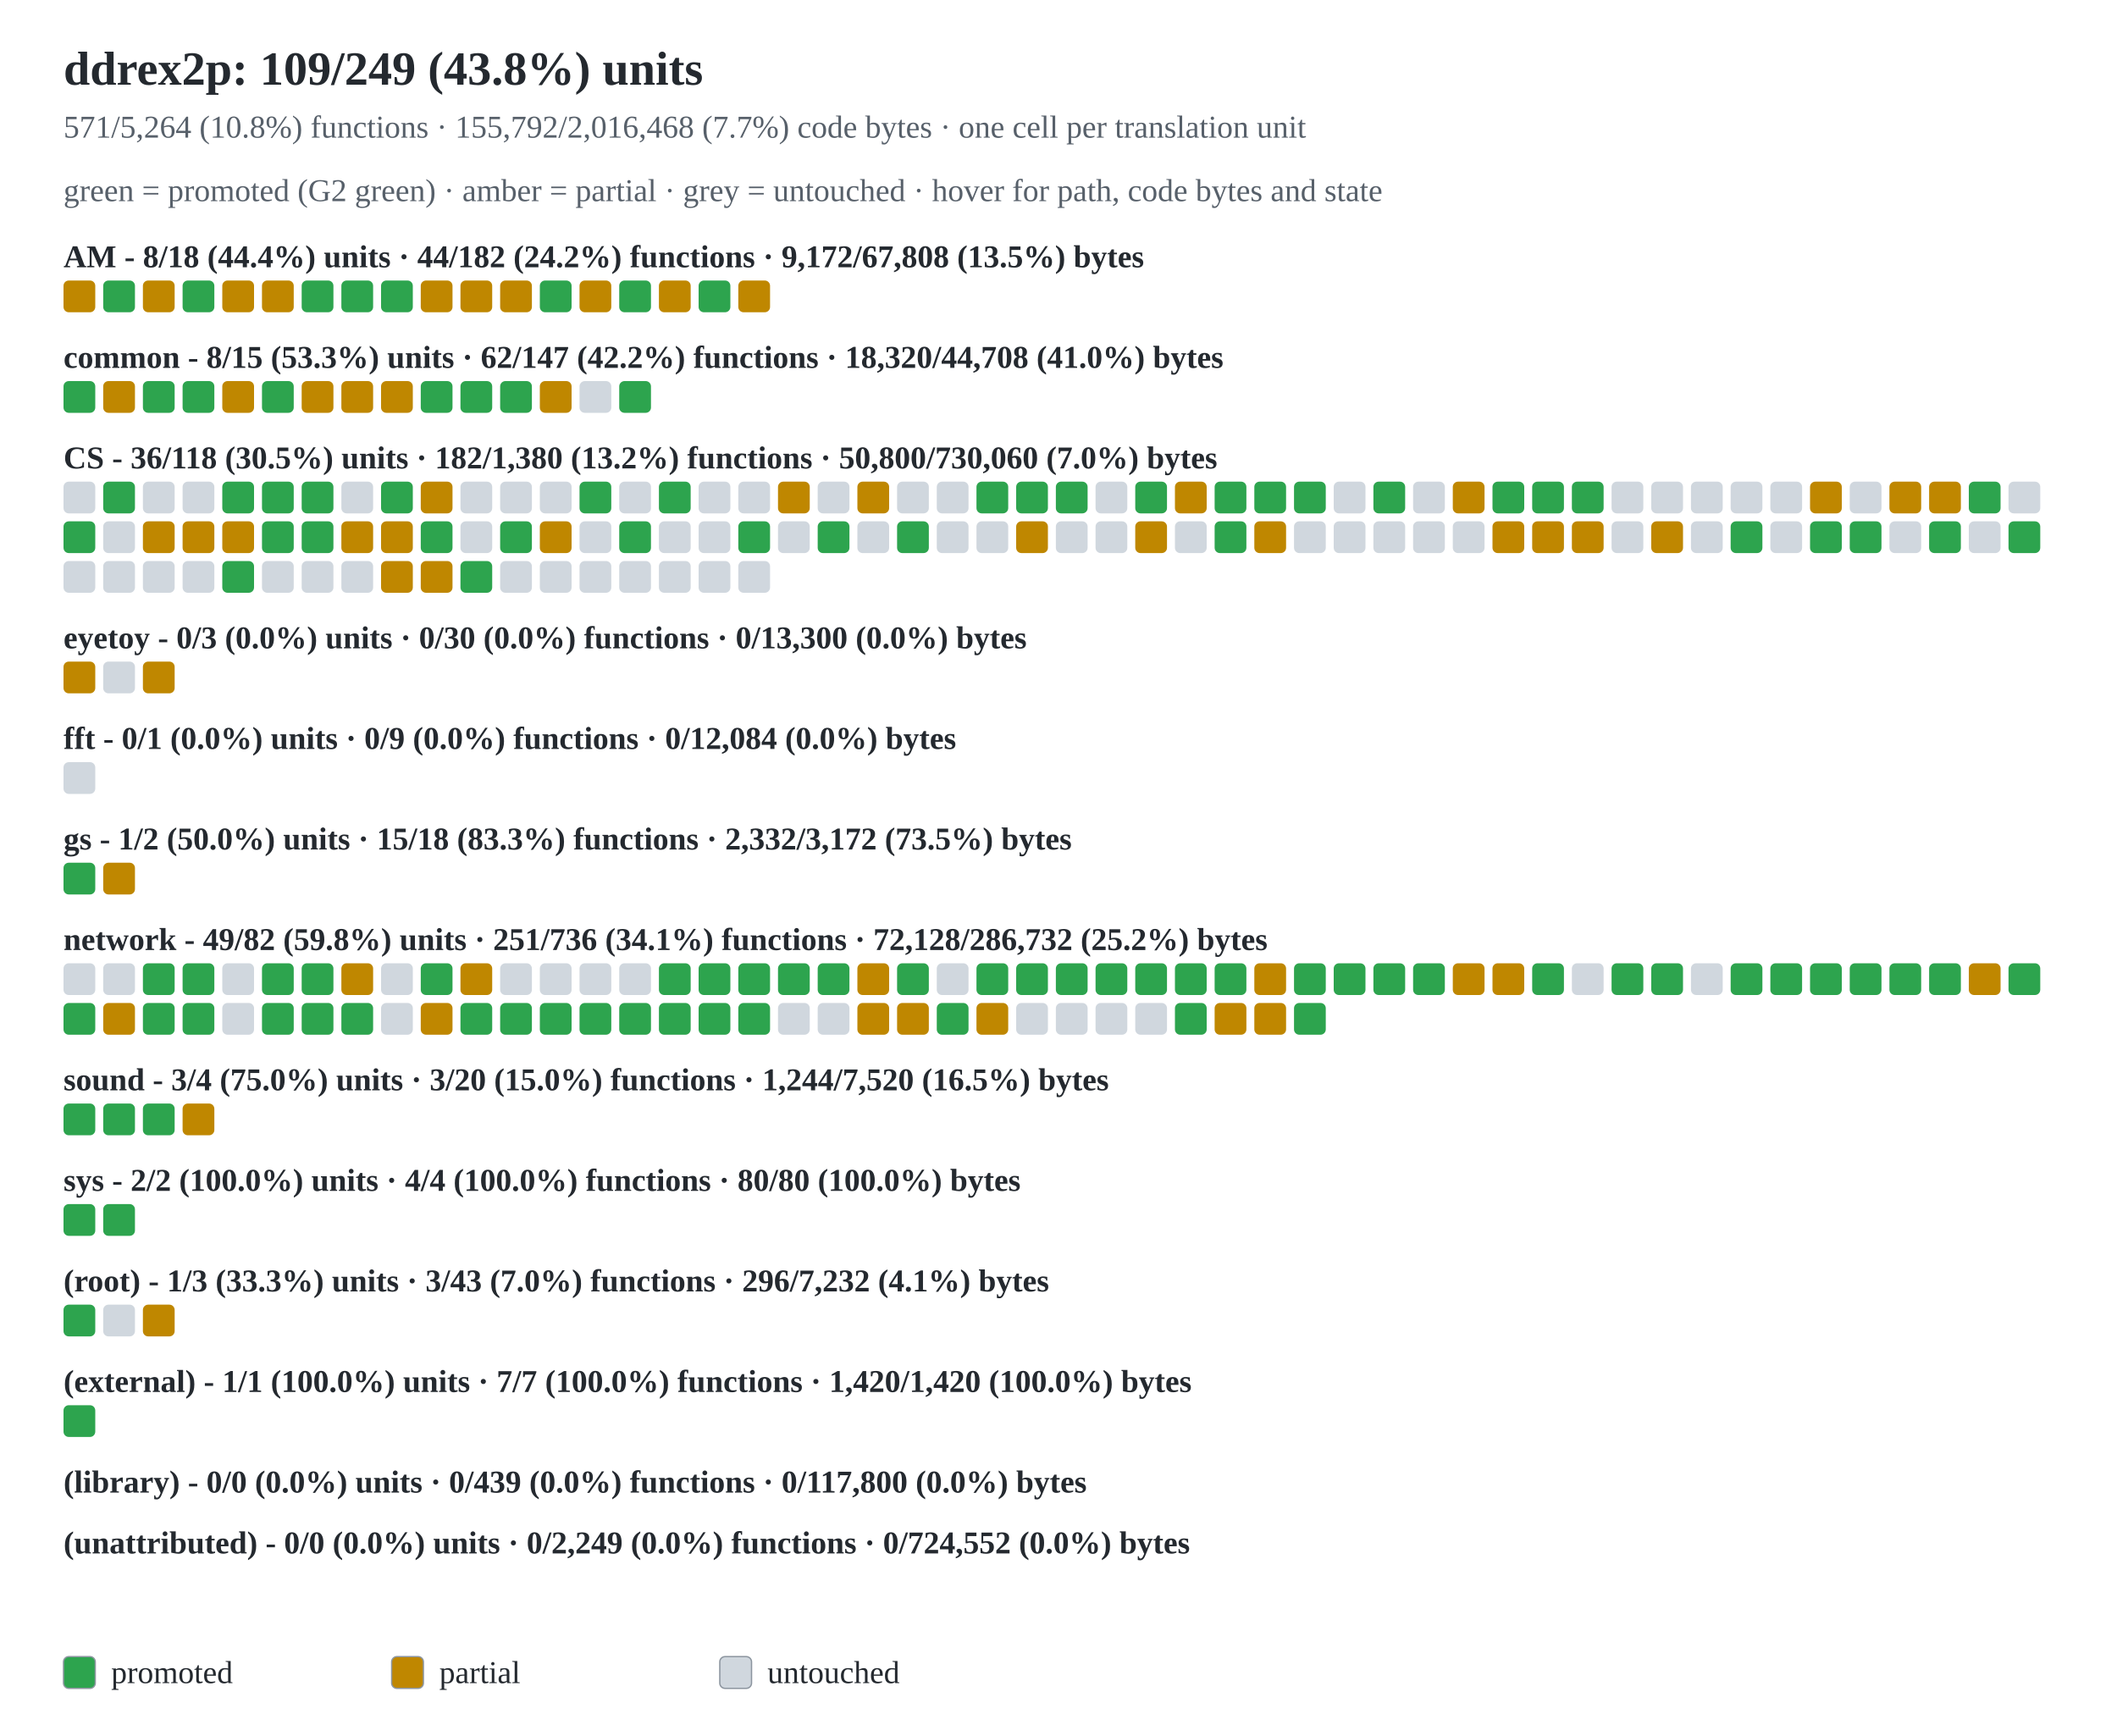
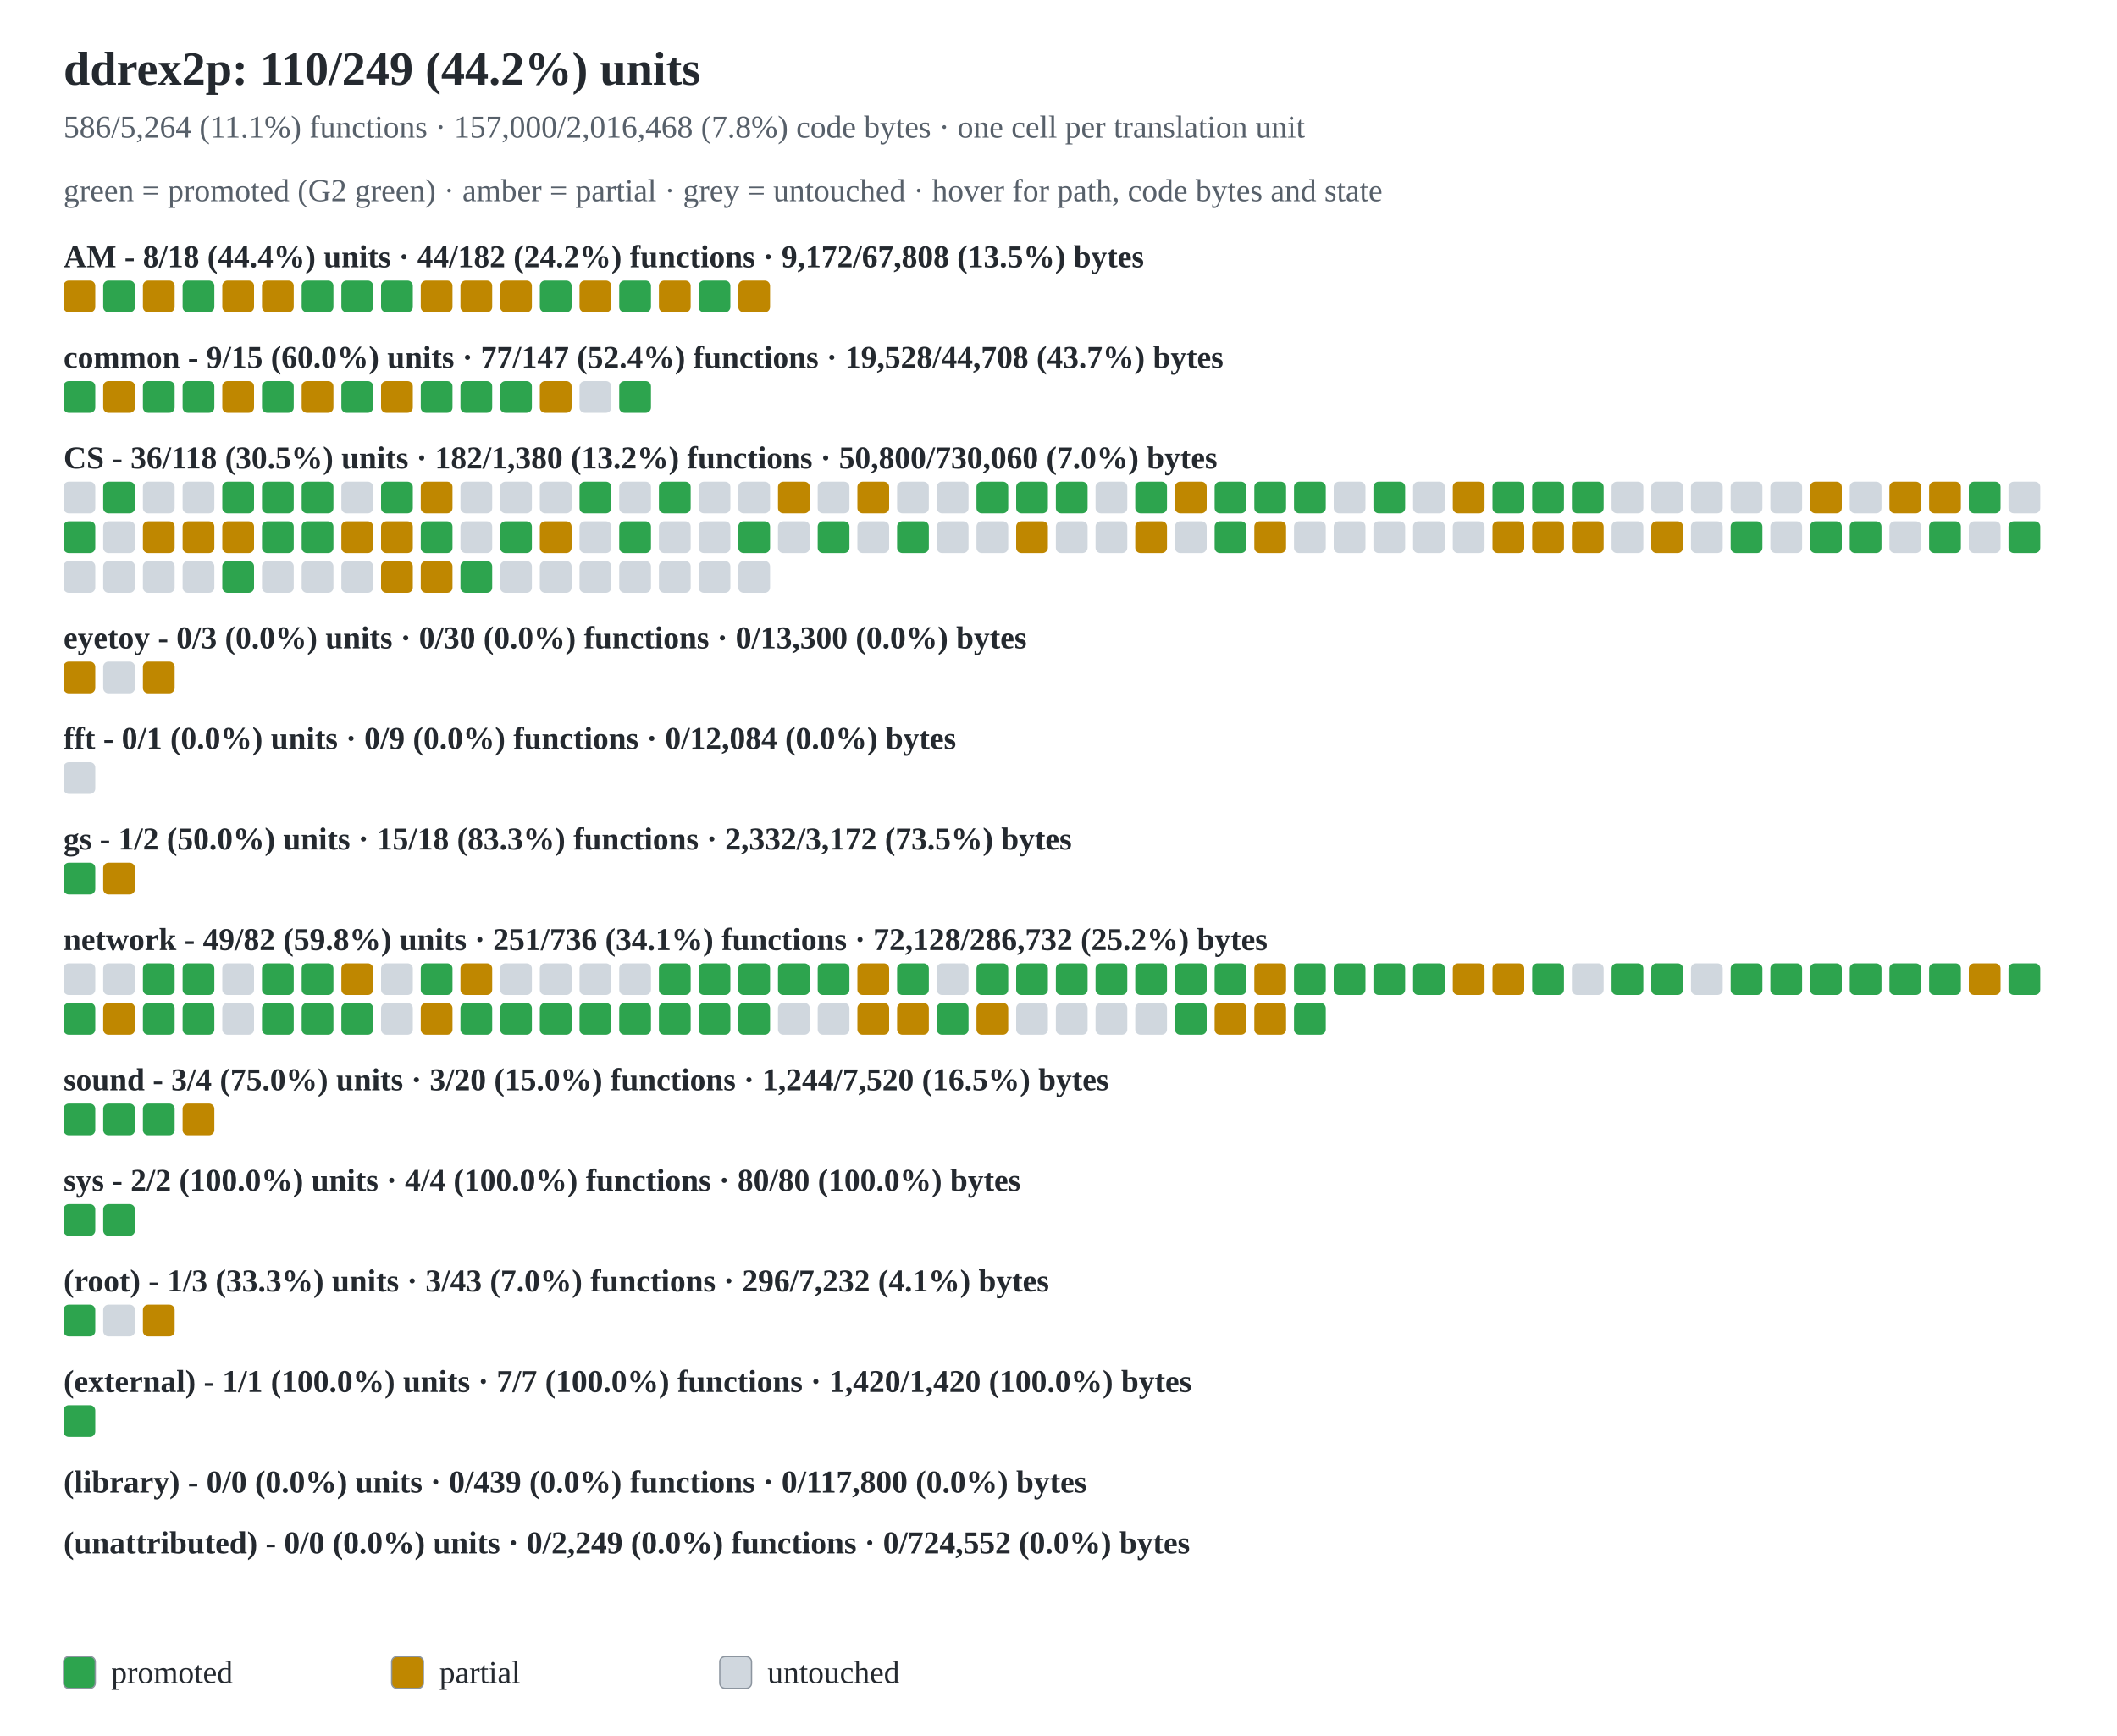
<svg xmlns="http://www.w3.org/2000/svg" width="800" height="656" viewBox="0 0 800 656" role="img" aria-label="ddrex2p translation unit heatmap">
  <rect width="800" height="656" fill="#ffffff" />
-   <text x="24" y="32" font-size="18" font-weight="600" fill="#24292f">ddrex2p: 109/249 (43.8%) units</text>
-   <text x="24" y="52" font-size="12" fill="#57606a">571/5,264 (10.8%) functions · 155,792/2,016,468 (7.7%) code bytes · one cell per translation unit</text>
+   <text x="24" y="32" font-size="18" font-weight="600" fill="#24292f">ddrex2p: 110/249 (44.2%) units</text>
+   <text x="24" y="52" font-size="12" fill="#57606a">586/5,264 (11.1%) functions · 157,000/2,016,468 (7.8%) code bytes · one cell per translation unit</text>
  <text x="24" y="76" font-size="12" fill="#57606a">green = promoted (G2 green) · amber = partial · grey = untouched · hover for path, code bytes and state</text>
  <g class="module" data-module="AM">
    <text x="24" y="101" font-size="12" font-weight="600" fill="#24292f">AM - 8/18 (44.4%) units · 44/182 (24.2%) functions · 9,172/67,808 (13.5%) bytes</text>
    <rect class="cell" data-state="partial" x="24" y="106" width="12" height="12" rx="2" fill="#bf8700" />
    <rect class="cell" data-state="promoted" x="39" y="106" width="12" height="12" rx="2" fill="#2da44e" />
    <rect class="cell" data-state="partial" x="54" y="106" width="12" height="12" rx="2" fill="#bf8700" />
    <rect class="cell" data-state="promoted" x="69" y="106" width="12" height="12" rx="2" fill="#2da44e" />
    <rect class="cell" data-state="partial" x="84" y="106" width="12" height="12" rx="2" fill="#bf8700" />
    <rect class="cell" data-state="partial" x="99" y="106" width="12" height="12" rx="2" fill="#bf8700" />
    <rect class="cell" data-state="promoted" x="114" y="106" width="12" height="12" rx="2" fill="#2da44e" />
    <rect class="cell" data-state="promoted" x="129" y="106" width="12" height="12" rx="2" fill="#2da44e" />
    <rect class="cell" data-state="promoted" x="144" y="106" width="12" height="12" rx="2" fill="#2da44e" />
    <rect class="cell" data-state="partial" x="159" y="106" width="12" height="12" rx="2" fill="#bf8700" />
    <rect class="cell" data-state="partial" x="174" y="106" width="12" height="12" rx="2" fill="#bf8700" />
    <rect class="cell" data-state="partial" x="189" y="106" width="12" height="12" rx="2" fill="#bf8700" />
    <rect class="cell" data-state="promoted" x="204" y="106" width="12" height="12" rx="2" fill="#2da44e" />
    <rect class="cell" data-state="partial" x="219" y="106" width="12" height="12" rx="2" fill="#bf8700" />
    <rect class="cell" data-state="promoted" x="234" y="106" width="12" height="12" rx="2" fill="#2da44e" />
    <rect class="cell" data-state="partial" x="249" y="106" width="12" height="12" rx="2" fill="#bf8700" />
    <rect class="cell" data-state="promoted" x="264" y="106" width="12" height="12" rx="2" fill="#2da44e" />
    <rect class="cell" data-state="partial" x="279" y="106" width="12" height="12" rx="2" fill="#bf8700" />
  </g>
  <g class="module" data-module="common">
-     <text x="24" y="139" font-size="12" font-weight="600" fill="#24292f">common - 8/15 (53.3%) units · 62/147 (42.2%) functions · 18,320/44,708 (41.0%) bytes</text>
+     <text x="24" y="139" font-size="12" font-weight="600" fill="#24292f">common - 9/15 (60.0%) units · 77/147 (52.4%) functions · 19,528/44,708 (43.7%) bytes</text>
    <rect class="cell" data-state="promoted" x="24" y="144" width="12" height="12" rx="2" fill="#2da44e" />
    <rect class="cell" data-state="partial" x="39" y="144" width="12" height="12" rx="2" fill="#bf8700" />
    <rect class="cell" data-state="promoted" x="54" y="144" width="12" height="12" rx="2" fill="#2da44e" />
    <rect class="cell" data-state="promoted" x="69" y="144" width="12" height="12" rx="2" fill="#2da44e" />
    <rect class="cell" data-state="partial" x="84" y="144" width="12" height="12" rx="2" fill="#bf8700" />
    <rect class="cell" data-state="promoted" x="99" y="144" width="12" height="12" rx="2" fill="#2da44e" />
    <rect class="cell" data-state="partial" x="114" y="144" width="12" height="12" rx="2" fill="#bf8700" />
-     <rect class="cell" data-state="partial" x="129" y="144" width="12" height="12" rx="2" fill="#bf8700" />
+     <rect class="cell" data-state="promoted" x="129" y="144" width="12" height="12" rx="2" fill="#2da44e" />
    <rect class="cell" data-state="partial" x="144" y="144" width="12" height="12" rx="2" fill="#bf8700" />
    <rect class="cell" data-state="promoted" x="159" y="144" width="12" height="12" rx="2" fill="#2da44e" />
    <rect class="cell" data-state="promoted" x="174" y="144" width="12" height="12" rx="2" fill="#2da44e" />
    <rect class="cell" data-state="promoted" x="189" y="144" width="12" height="12" rx="2" fill="#2da44e" />
    <rect class="cell" data-state="partial" x="204" y="144" width="12" height="12" rx="2" fill="#bf8700" />
    <rect class="cell" data-state="untouched" x="219" y="144" width="12" height="12" rx="2" fill="#d0d7de" />
    <rect class="cell" data-state="promoted" x="234" y="144" width="12" height="12" rx="2" fill="#2da44e" />
  </g>
  <g class="module" data-module="CS">
    <text x="24" y="177" font-size="12" font-weight="600" fill="#24292f">CS - 36/118 (30.5%) units · 182/1,380 (13.2%) functions · 50,800/730,060 (7.0%) bytes</text>
    <rect class="cell" data-state="untouched" x="24" y="182" width="12" height="12" rx="2" fill="#d0d7de" />
    <rect class="cell" data-state="promoted" x="39" y="182" width="12" height="12" rx="2" fill="#2da44e" />
    <rect class="cell" data-state="untouched" x="54" y="182" width="12" height="12" rx="2" fill="#d0d7de" />
    <rect class="cell" data-state="untouched" x="69" y="182" width="12" height="12" rx="2" fill="#d0d7de" />
    <rect class="cell" data-state="promoted" x="84" y="182" width="12" height="12" rx="2" fill="#2da44e" />
    <rect class="cell" data-state="promoted" x="99" y="182" width="12" height="12" rx="2" fill="#2da44e" />
    <rect class="cell" data-state="promoted" x="114" y="182" width="12" height="12" rx="2" fill="#2da44e" />
    <rect class="cell" data-state="untouched" x="129" y="182" width="12" height="12" rx="2" fill="#d0d7de" />
    <rect class="cell" data-state="promoted" x="144" y="182" width="12" height="12" rx="2" fill="#2da44e" />
    <rect class="cell" data-state="partial" x="159" y="182" width="12" height="12" rx="2" fill="#bf8700" />
    <rect class="cell" data-state="untouched" x="174" y="182" width="12" height="12" rx="2" fill="#d0d7de" />
    <rect class="cell" data-state="untouched" x="189" y="182" width="12" height="12" rx="2" fill="#d0d7de" />
    <rect class="cell" data-state="untouched" x="204" y="182" width="12" height="12" rx="2" fill="#d0d7de" />
    <rect class="cell" data-state="promoted" x="219" y="182" width="12" height="12" rx="2" fill="#2da44e" />
    <rect class="cell" data-state="untouched" x="234" y="182" width="12" height="12" rx="2" fill="#d0d7de" />
    <rect class="cell" data-state="promoted" x="249" y="182" width="12" height="12" rx="2" fill="#2da44e" />
    <rect class="cell" data-state="untouched" x="264" y="182" width="12" height="12" rx="2" fill="#d0d7de" />
    <rect class="cell" data-state="untouched" x="279" y="182" width="12" height="12" rx="2" fill="#d0d7de" />
    <rect class="cell" data-state="partial" x="294" y="182" width="12" height="12" rx="2" fill="#bf8700" />
    <rect class="cell" data-state="untouched" x="309" y="182" width="12" height="12" rx="2" fill="#d0d7de" />
    <rect class="cell" data-state="partial" x="324" y="182" width="12" height="12" rx="2" fill="#bf8700" />
    <rect class="cell" data-state="untouched" x="339" y="182" width="12" height="12" rx="2" fill="#d0d7de" />
    <rect class="cell" data-state="untouched" x="354" y="182" width="12" height="12" rx="2" fill="#d0d7de" />
    <rect class="cell" data-state="promoted" x="369" y="182" width="12" height="12" rx="2" fill="#2da44e" />
    <rect class="cell" data-state="promoted" x="384" y="182" width="12" height="12" rx="2" fill="#2da44e" />
    <rect class="cell" data-state="promoted" x="399" y="182" width="12" height="12" rx="2" fill="#2da44e" />
    <rect class="cell" data-state="untouched" x="414" y="182" width="12" height="12" rx="2" fill="#d0d7de" />
    <rect class="cell" data-state="promoted" x="429" y="182" width="12" height="12" rx="2" fill="#2da44e" />
    <rect class="cell" data-state="partial" x="444" y="182" width="12" height="12" rx="2" fill="#bf8700" />
    <rect class="cell" data-state="promoted" x="459" y="182" width="12" height="12" rx="2" fill="#2da44e" />
    <rect class="cell" data-state="promoted" x="474" y="182" width="12" height="12" rx="2" fill="#2da44e" />
    <rect class="cell" data-state="promoted" x="489" y="182" width="12" height="12" rx="2" fill="#2da44e" />
    <rect class="cell" data-state="untouched" x="504" y="182" width="12" height="12" rx="2" fill="#d0d7de" />
    <rect class="cell" data-state="promoted" x="519" y="182" width="12" height="12" rx="2" fill="#2da44e" />
    <rect class="cell" data-state="untouched" x="534" y="182" width="12" height="12" rx="2" fill="#d0d7de" />
    <rect class="cell" data-state="partial" x="549" y="182" width="12" height="12" rx="2" fill="#bf8700" />
    <rect class="cell" data-state="promoted" x="564" y="182" width="12" height="12" rx="2" fill="#2da44e" />
    <rect class="cell" data-state="promoted" x="579" y="182" width="12" height="12" rx="2" fill="#2da44e" />
    <rect class="cell" data-state="promoted" x="594" y="182" width="12" height="12" rx="2" fill="#2da44e" />
    <rect class="cell" data-state="untouched" x="609" y="182" width="12" height="12" rx="2" fill="#d0d7de" />
    <rect class="cell" data-state="untouched" x="624" y="182" width="12" height="12" rx="2" fill="#d0d7de" />
    <rect class="cell" data-state="untouched" x="639" y="182" width="12" height="12" rx="2" fill="#d0d7de" />
    <rect class="cell" data-state="untouched" x="654" y="182" width="12" height="12" rx="2" fill="#d0d7de" />
    <rect class="cell" data-state="untouched" x="669" y="182" width="12" height="12" rx="2" fill="#d0d7de" />
    <rect class="cell" data-state="partial" x="684" y="182" width="12" height="12" rx="2" fill="#bf8700" />
    <rect class="cell" data-state="untouched" x="699" y="182" width="12" height="12" rx="2" fill="#d0d7de" />
    <rect class="cell" data-state="partial" x="714" y="182" width="12" height="12" rx="2" fill="#bf8700" />
    <rect class="cell" data-state="partial" x="729" y="182" width="12" height="12" rx="2" fill="#bf8700" />
    <rect class="cell" data-state="promoted" x="744" y="182" width="12" height="12" rx="2" fill="#2da44e" />
    <rect class="cell" data-state="untouched" x="759" y="182" width="12" height="12" rx="2" fill="#d0d7de" />
    <rect class="cell" data-state="promoted" x="24" y="197" width="12" height="12" rx="2" fill="#2da44e" />
    <rect class="cell" data-state="untouched" x="39" y="197" width="12" height="12" rx="2" fill="#d0d7de" />
    <rect class="cell" data-state="partial" x="54" y="197" width="12" height="12" rx="2" fill="#bf8700" />
    <rect class="cell" data-state="partial" x="69" y="197" width="12" height="12" rx="2" fill="#bf8700" />
    <rect class="cell" data-state="partial" x="84" y="197" width="12" height="12" rx="2" fill="#bf8700" />
    <rect class="cell" data-state="promoted" x="99" y="197" width="12" height="12" rx="2" fill="#2da44e" />
    <rect class="cell" data-state="promoted" x="114" y="197" width="12" height="12" rx="2" fill="#2da44e" />
    <rect class="cell" data-state="partial" x="129" y="197" width="12" height="12" rx="2" fill="#bf8700" />
    <rect class="cell" data-state="partial" x="144" y="197" width="12" height="12" rx="2" fill="#bf8700" />
    <rect class="cell" data-state="promoted" x="159" y="197" width="12" height="12" rx="2" fill="#2da44e" />
    <rect class="cell" data-state="untouched" x="174" y="197" width="12" height="12" rx="2" fill="#d0d7de" />
    <rect class="cell" data-state="promoted" x="189" y="197" width="12" height="12" rx="2" fill="#2da44e" />
    <rect class="cell" data-state="partial" x="204" y="197" width="12" height="12" rx="2" fill="#bf8700" />
    <rect class="cell" data-state="untouched" x="219" y="197" width="12" height="12" rx="2" fill="#d0d7de" />
    <rect class="cell" data-state="promoted" x="234" y="197" width="12" height="12" rx="2" fill="#2da44e" />
    <rect class="cell" data-state="untouched" x="249" y="197" width="12" height="12" rx="2" fill="#d0d7de" />
    <rect class="cell" data-state="untouched" x="264" y="197" width="12" height="12" rx="2" fill="#d0d7de" />
    <rect class="cell" data-state="promoted" x="279" y="197" width="12" height="12" rx="2" fill="#2da44e" />
    <rect class="cell" data-state="untouched" x="294" y="197" width="12" height="12" rx="2" fill="#d0d7de" />
    <rect class="cell" data-state="promoted" x="309" y="197" width="12" height="12" rx="2" fill="#2da44e" />
    <rect class="cell" data-state="untouched" x="324" y="197" width="12" height="12" rx="2" fill="#d0d7de" />
    <rect class="cell" data-state="promoted" x="339" y="197" width="12" height="12" rx="2" fill="#2da44e" />
    <rect class="cell" data-state="untouched" x="354" y="197" width="12" height="12" rx="2" fill="#d0d7de" />
    <rect class="cell" data-state="untouched" x="369" y="197" width="12" height="12" rx="2" fill="#d0d7de" />
    <rect class="cell" data-state="partial" x="384" y="197" width="12" height="12" rx="2" fill="#bf8700" />
    <rect class="cell" data-state="untouched" x="399" y="197" width="12" height="12" rx="2" fill="#d0d7de" />
    <rect class="cell" data-state="untouched" x="414" y="197" width="12" height="12" rx="2" fill="#d0d7de" />
    <rect class="cell" data-state="partial" x="429" y="197" width="12" height="12" rx="2" fill="#bf8700" />
    <rect class="cell" data-state="untouched" x="444" y="197" width="12" height="12" rx="2" fill="#d0d7de" />
    <rect class="cell" data-state="promoted" x="459" y="197" width="12" height="12" rx="2" fill="#2da44e" />
    <rect class="cell" data-state="partial" x="474" y="197" width="12" height="12" rx="2" fill="#bf8700" />
    <rect class="cell" data-state="untouched" x="489" y="197" width="12" height="12" rx="2" fill="#d0d7de" />
    <rect class="cell" data-state="untouched" x="504" y="197" width="12" height="12" rx="2" fill="#d0d7de" />
    <rect class="cell" data-state="untouched" x="519" y="197" width="12" height="12" rx="2" fill="#d0d7de" />
    <rect class="cell" data-state="untouched" x="534" y="197" width="12" height="12" rx="2" fill="#d0d7de" />
    <rect class="cell" data-state="untouched" x="549" y="197" width="12" height="12" rx="2" fill="#d0d7de" />
    <rect class="cell" data-state="partial" x="564" y="197" width="12" height="12" rx="2" fill="#bf8700" />
    <rect class="cell" data-state="partial" x="579" y="197" width="12" height="12" rx="2" fill="#bf8700" />
    <rect class="cell" data-state="partial" x="594" y="197" width="12" height="12" rx="2" fill="#bf8700" />
    <rect class="cell" data-state="untouched" x="609" y="197" width="12" height="12" rx="2" fill="#d0d7de" />
    <rect class="cell" data-state="partial" x="624" y="197" width="12" height="12" rx="2" fill="#bf8700" />
    <rect class="cell" data-state="untouched" x="639" y="197" width="12" height="12" rx="2" fill="#d0d7de" />
    <rect class="cell" data-state="promoted" x="654" y="197" width="12" height="12" rx="2" fill="#2da44e" />
    <rect class="cell" data-state="untouched" x="669" y="197" width="12" height="12" rx="2" fill="#d0d7de" />
    <rect class="cell" data-state="promoted" x="684" y="197" width="12" height="12" rx="2" fill="#2da44e" />
    <rect class="cell" data-state="promoted" x="699" y="197" width="12" height="12" rx="2" fill="#2da44e" />
    <rect class="cell" data-state="untouched" x="714" y="197" width="12" height="12" rx="2" fill="#d0d7de" />
    <rect class="cell" data-state="promoted" x="729" y="197" width="12" height="12" rx="2" fill="#2da44e" />
    <rect class="cell" data-state="untouched" x="744" y="197" width="12" height="12" rx="2" fill="#d0d7de" />
    <rect class="cell" data-state="promoted" x="759" y="197" width="12" height="12" rx="2" fill="#2da44e" />
    <rect class="cell" data-state="untouched" x="24" y="212" width="12" height="12" rx="2" fill="#d0d7de" />
    <rect class="cell" data-state="untouched" x="39" y="212" width="12" height="12" rx="2" fill="#d0d7de" />
    <rect class="cell" data-state="untouched" x="54" y="212" width="12" height="12" rx="2" fill="#d0d7de" />
    <rect class="cell" data-state="untouched" x="69" y="212" width="12" height="12" rx="2" fill="#d0d7de" />
    <rect class="cell" data-state="promoted" x="84" y="212" width="12" height="12" rx="2" fill="#2da44e" />
    <rect class="cell" data-state="untouched" x="99" y="212" width="12" height="12" rx="2" fill="#d0d7de" />
    <rect class="cell" data-state="untouched" x="114" y="212" width="12" height="12" rx="2" fill="#d0d7de" />
    <rect class="cell" data-state="untouched" x="129" y="212" width="12" height="12" rx="2" fill="#d0d7de" />
    <rect class="cell" data-state="partial" x="144" y="212" width="12" height="12" rx="2" fill="#bf8700" />
    <rect class="cell" data-state="partial" x="159" y="212" width="12" height="12" rx="2" fill="#bf8700" />
    <rect class="cell" data-state="promoted" x="174" y="212" width="12" height="12" rx="2" fill="#2da44e" />
    <rect class="cell" data-state="untouched" x="189" y="212" width="12" height="12" rx="2" fill="#d0d7de" />
    <rect class="cell" data-state="untouched" x="204" y="212" width="12" height="12" rx="2" fill="#d0d7de" />
    <rect class="cell" data-state="untouched" x="219" y="212" width="12" height="12" rx="2" fill="#d0d7de" />
    <rect class="cell" data-state="untouched" x="234" y="212" width="12" height="12" rx="2" fill="#d0d7de" />
    <rect class="cell" data-state="untouched" x="249" y="212" width="12" height="12" rx="2" fill="#d0d7de" />
    <rect class="cell" data-state="untouched" x="264" y="212" width="12" height="12" rx="2" fill="#d0d7de" />
    <rect class="cell" data-state="untouched" x="279" y="212" width="12" height="12" rx="2" fill="#d0d7de" />
  </g>
  <g class="module" data-module="eyetoy">
    <text x="24" y="245" font-size="12" font-weight="600" fill="#24292f">eyetoy - 0/3 (0.0%) units · 0/30 (0.0%) functions · 0/13,300 (0.0%) bytes</text>
    <rect class="cell" data-state="partial" x="24" y="250" width="12" height="12" rx="2" fill="#bf8700" />
    <rect class="cell" data-state="untouched" x="39" y="250" width="12" height="12" rx="2" fill="#d0d7de" />
    <rect class="cell" data-state="partial" x="54" y="250" width="12" height="12" rx="2" fill="#bf8700" />
  </g>
  <g class="module" data-module="fft">
    <text x="24" y="283" font-size="12" font-weight="600" fill="#24292f">fft - 0/1 (0.0%) units · 0/9 (0.0%) functions · 0/12,084 (0.0%) bytes</text>
    <rect class="cell" data-state="untouched" x="24" y="288" width="12" height="12" rx="2" fill="#d0d7de" />
  </g>
  <g class="module" data-module="gs">
    <text x="24" y="321" font-size="12" font-weight="600" fill="#24292f">gs - 1/2 (50.0%) units · 15/18 (83.3%) functions · 2,332/3,172 (73.5%) bytes</text>
    <rect class="cell" data-state="promoted" x="24" y="326" width="12" height="12" rx="2" fill="#2da44e" />
    <rect class="cell" data-state="partial" x="39" y="326" width="12" height="12" rx="2" fill="#bf8700" />
  </g>
  <g class="module" data-module="network">
    <text x="24" y="359" font-size="12" font-weight="600" fill="#24292f">network - 49/82 (59.8%) units · 251/736 (34.1%) functions · 72,128/286,732 (25.2%) bytes</text>
    <rect class="cell" data-state="untouched" x="24" y="364" width="12" height="12" rx="2" fill="#d0d7de" />
    <rect class="cell" data-state="untouched" x="39" y="364" width="12" height="12" rx="2" fill="#d0d7de" />
    <rect class="cell" data-state="promoted" x="54" y="364" width="12" height="12" rx="2" fill="#2da44e" />
    <rect class="cell" data-state="promoted" x="69" y="364" width="12" height="12" rx="2" fill="#2da44e" />
    <rect class="cell" data-state="untouched" x="84" y="364" width="12" height="12" rx="2" fill="#d0d7de" />
    <rect class="cell" data-state="promoted" x="99" y="364" width="12" height="12" rx="2" fill="#2da44e" />
    <rect class="cell" data-state="promoted" x="114" y="364" width="12" height="12" rx="2" fill="#2da44e" />
    <rect class="cell" data-state="partial" x="129" y="364" width="12" height="12" rx="2" fill="#bf8700" />
    <rect class="cell" data-state="untouched" x="144" y="364" width="12" height="12" rx="2" fill="#d0d7de" />
    <rect class="cell" data-state="promoted" x="159" y="364" width="12" height="12" rx="2" fill="#2da44e" />
    <rect class="cell" data-state="partial" x="174" y="364" width="12" height="12" rx="2" fill="#bf8700" />
    <rect class="cell" data-state="untouched" x="189" y="364" width="12" height="12" rx="2" fill="#d0d7de" />
    <rect class="cell" data-state="untouched" x="204" y="364" width="12" height="12" rx="2" fill="#d0d7de" />
    <rect class="cell" data-state="untouched" x="219" y="364" width="12" height="12" rx="2" fill="#d0d7de" />
    <rect class="cell" data-state="untouched" x="234" y="364" width="12" height="12" rx="2" fill="#d0d7de" />
    <rect class="cell" data-state="promoted" x="249" y="364" width="12" height="12" rx="2" fill="#2da44e" />
    <rect class="cell" data-state="promoted" x="264" y="364" width="12" height="12" rx="2" fill="#2da44e" />
    <rect class="cell" data-state="promoted" x="279" y="364" width="12" height="12" rx="2" fill="#2da44e" />
    <rect class="cell" data-state="promoted" x="294" y="364" width="12" height="12" rx="2" fill="#2da44e" />
    <rect class="cell" data-state="promoted" x="309" y="364" width="12" height="12" rx="2" fill="#2da44e" />
    <rect class="cell" data-state="partial" x="324" y="364" width="12" height="12" rx="2" fill="#bf8700" />
    <rect class="cell" data-state="promoted" x="339" y="364" width="12" height="12" rx="2" fill="#2da44e" />
    <rect class="cell" data-state="untouched" x="354" y="364" width="12" height="12" rx="2" fill="#d0d7de" />
    <rect class="cell" data-state="promoted" x="369" y="364" width="12" height="12" rx="2" fill="#2da44e" />
    <rect class="cell" data-state="promoted" x="384" y="364" width="12" height="12" rx="2" fill="#2da44e" />
    <rect class="cell" data-state="promoted" x="399" y="364" width="12" height="12" rx="2" fill="#2da44e" />
    <rect class="cell" data-state="promoted" x="414" y="364" width="12" height="12" rx="2" fill="#2da44e" />
    <rect class="cell" data-state="promoted" x="429" y="364" width="12" height="12" rx="2" fill="#2da44e" />
    <rect class="cell" data-state="promoted" x="444" y="364" width="12" height="12" rx="2" fill="#2da44e" />
    <rect class="cell" data-state="promoted" x="459" y="364" width="12" height="12" rx="2" fill="#2da44e" />
    <rect class="cell" data-state="partial" x="474" y="364" width="12" height="12" rx="2" fill="#bf8700" />
    <rect class="cell" data-state="promoted" x="489" y="364" width="12" height="12" rx="2" fill="#2da44e" />
    <rect class="cell" data-state="promoted" x="504" y="364" width="12" height="12" rx="2" fill="#2da44e" />
    <rect class="cell" data-state="promoted" x="519" y="364" width="12" height="12" rx="2" fill="#2da44e" />
    <rect class="cell" data-state="promoted" x="534" y="364" width="12" height="12" rx="2" fill="#2da44e" />
    <rect class="cell" data-state="partial" x="549" y="364" width="12" height="12" rx="2" fill="#bf8700" />
    <rect class="cell" data-state="partial" x="564" y="364" width="12" height="12" rx="2" fill="#bf8700" />
    <rect class="cell" data-state="promoted" x="579" y="364" width="12" height="12" rx="2" fill="#2da44e" />
    <rect class="cell" data-state="untouched" x="594" y="364" width="12" height="12" rx="2" fill="#d0d7de" />
    <rect class="cell" data-state="promoted" x="609" y="364" width="12" height="12" rx="2" fill="#2da44e" />
    <rect class="cell" data-state="promoted" x="624" y="364" width="12" height="12" rx="2" fill="#2da44e" />
    <rect class="cell" data-state="untouched" x="639" y="364" width="12" height="12" rx="2" fill="#d0d7de" />
    <rect class="cell" data-state="promoted" x="654" y="364" width="12" height="12" rx="2" fill="#2da44e" />
    <rect class="cell" data-state="promoted" x="669" y="364" width="12" height="12" rx="2" fill="#2da44e" />
    <rect class="cell" data-state="promoted" x="684" y="364" width="12" height="12" rx="2" fill="#2da44e" />
    <rect class="cell" data-state="promoted" x="699" y="364" width="12" height="12" rx="2" fill="#2da44e" />
    <rect class="cell" data-state="promoted" x="714" y="364" width="12" height="12" rx="2" fill="#2da44e" />
    <rect class="cell" data-state="promoted" x="729" y="364" width="12" height="12" rx="2" fill="#2da44e" />
    <rect class="cell" data-state="partial" x="744" y="364" width="12" height="12" rx="2" fill="#bf8700" />
    <rect class="cell" data-state="promoted" x="759" y="364" width="12" height="12" rx="2" fill="#2da44e" />
    <rect class="cell" data-state="promoted" x="24" y="379" width="12" height="12" rx="2" fill="#2da44e" />
    <rect class="cell" data-state="partial" x="39" y="379" width="12" height="12" rx="2" fill="#bf8700" />
    <rect class="cell" data-state="promoted" x="54" y="379" width="12" height="12" rx="2" fill="#2da44e" />
    <rect class="cell" data-state="promoted" x="69" y="379" width="12" height="12" rx="2" fill="#2da44e" />
    <rect class="cell" data-state="untouched" x="84" y="379" width="12" height="12" rx="2" fill="#d0d7de" />
    <rect class="cell" data-state="promoted" x="99" y="379" width="12" height="12" rx="2" fill="#2da44e" />
    <rect class="cell" data-state="promoted" x="114" y="379" width="12" height="12" rx="2" fill="#2da44e" />
    <rect class="cell" data-state="promoted" x="129" y="379" width="12" height="12" rx="2" fill="#2da44e" />
    <rect class="cell" data-state="untouched" x="144" y="379" width="12" height="12" rx="2" fill="#d0d7de" />
    <rect class="cell" data-state="partial" x="159" y="379" width="12" height="12" rx="2" fill="#bf8700" />
    <rect class="cell" data-state="promoted" x="174" y="379" width="12" height="12" rx="2" fill="#2da44e" />
    <rect class="cell" data-state="promoted" x="189" y="379" width="12" height="12" rx="2" fill="#2da44e" />
    <rect class="cell" data-state="promoted" x="204" y="379" width="12" height="12" rx="2" fill="#2da44e" />
    <rect class="cell" data-state="promoted" x="219" y="379" width="12" height="12" rx="2" fill="#2da44e" />
    <rect class="cell" data-state="promoted" x="234" y="379" width="12" height="12" rx="2" fill="#2da44e" />
    <rect class="cell" data-state="promoted" x="249" y="379" width="12" height="12" rx="2" fill="#2da44e" />
    <rect class="cell" data-state="promoted" x="264" y="379" width="12" height="12" rx="2" fill="#2da44e" />
    <rect class="cell" data-state="promoted" x="279" y="379" width="12" height="12" rx="2" fill="#2da44e" />
    <rect class="cell" data-state="untouched" x="294" y="379" width="12" height="12" rx="2" fill="#d0d7de" />
    <rect class="cell" data-state="untouched" x="309" y="379" width="12" height="12" rx="2" fill="#d0d7de" />
    <rect class="cell" data-state="partial" x="324" y="379" width="12" height="12" rx="2" fill="#bf8700" />
    <rect class="cell" data-state="partial" x="339" y="379" width="12" height="12" rx="2" fill="#bf8700" />
    <rect class="cell" data-state="promoted" x="354" y="379" width="12" height="12" rx="2" fill="#2da44e" />
    <rect class="cell" data-state="partial" x="369" y="379" width="12" height="12" rx="2" fill="#bf8700" />
    <rect class="cell" data-state="untouched" x="384" y="379" width="12" height="12" rx="2" fill="#d0d7de" />
    <rect class="cell" data-state="untouched" x="399" y="379" width="12" height="12" rx="2" fill="#d0d7de" />
    <rect class="cell" data-state="untouched" x="414" y="379" width="12" height="12" rx="2" fill="#d0d7de" />
    <rect class="cell" data-state="untouched" x="429" y="379" width="12" height="12" rx="2" fill="#d0d7de" />
    <rect class="cell" data-state="promoted" x="444" y="379" width="12" height="12" rx="2" fill="#2da44e" />
    <rect class="cell" data-state="partial" x="459" y="379" width="12" height="12" rx="2" fill="#bf8700" />
    <rect class="cell" data-state="partial" x="474" y="379" width="12" height="12" rx="2" fill="#bf8700" />
    <rect class="cell" data-state="promoted" x="489" y="379" width="12" height="12" rx="2" fill="#2da44e" />
  </g>
  <g class="module" data-module="sound">
    <text x="24" y="412" font-size="12" font-weight="600" fill="#24292f">sound - 3/4 (75.0%) units · 3/20 (15.0%) functions · 1,244/7,520 (16.5%) bytes</text>
    <rect class="cell" data-state="promoted" x="24" y="417" width="12" height="12" rx="2" fill="#2da44e" />
    <rect class="cell" data-state="promoted" x="39" y="417" width="12" height="12" rx="2" fill="#2da44e" />
    <rect class="cell" data-state="promoted" x="54" y="417" width="12" height="12" rx="2" fill="#2da44e" />
    <rect class="cell" data-state="partial" x="69" y="417" width="12" height="12" rx="2" fill="#bf8700" />
  </g>
  <g class="module" data-module="sys">
    <text x="24" y="450" font-size="12" font-weight="600" fill="#24292f">sys - 2/2 (100.0%) units · 4/4 (100.0%) functions · 80/80 (100.0%) bytes</text>
    <rect class="cell" data-state="promoted" x="24" y="455" width="12" height="12" rx="2" fill="#2da44e" />
    <rect class="cell" data-state="promoted" x="39" y="455" width="12" height="12" rx="2" fill="#2da44e" />
  </g>
  <g class="module" data-module="(root)">
    <text x="24" y="488" font-size="12" font-weight="600" fill="#24292f">(root) - 1/3 (33.3%) units · 3/43 (7.0%) functions · 296/7,232 (4.1%) bytes</text>
    <rect class="cell" data-state="promoted" x="24" y="493" width="12" height="12" rx="2" fill="#2da44e" />
    <rect class="cell" data-state="untouched" x="39" y="493" width="12" height="12" rx="2" fill="#d0d7de" />
    <rect class="cell" data-state="partial" x="54" y="493" width="12" height="12" rx="2" fill="#bf8700" />
  </g>
  <g class="module" data-module="(external)">
    <text x="24" y="526" font-size="12" font-weight="600" fill="#24292f">(external) - 1/1 (100.0%) units · 7/7 (100.0%) functions · 1,420/1,420 (100.0%) bytes</text>
    <rect class="cell" data-state="promoted" x="24" y="531" width="12" height="12" rx="2" fill="#2da44e" />
  </g>
  <g class="module" data-module="(library)">
    <text x="24" y="564" font-size="12" font-weight="600" fill="#24292f">(library) - 0/0 (0.0%) units · 0/439 (0.0%) functions · 0/117,800 (0.0%) bytes</text>
  </g>
  <g class="module" data-module="(unattributed)">
    <text x="24" y="587" font-size="12" font-weight="600" fill="#24292f">(unattributed) - 0/0 (0.0%) units · 0/2,249 (0.0%) functions · 0/724,552 (0.0%) bytes</text>
  </g>
  <g transform="translate(0 626)" class="legend">
    <rect x="24" y="0" width="12" height="12" rx="2" fill="#2da44e" stroke="#8c959f" stroke-width="0.5" />
    <text x="42" y="10" font-size="12" fill="#24292f">promoted</text>
    <rect x="148" y="0" width="12" height="12" rx="2" fill="#bf8700" stroke="#8c959f" stroke-width="0.5" />
    <text x="166" y="10" font-size="12" fill="#24292f">partial</text>
    <rect x="272" y="0" width="12" height="12" rx="2" fill="#d0d7de" stroke="#8c959f" stroke-width="0.5" />
    <text x="290" y="10" font-size="12" fill="#24292f">untouched</text>
  </g>
</svg>
